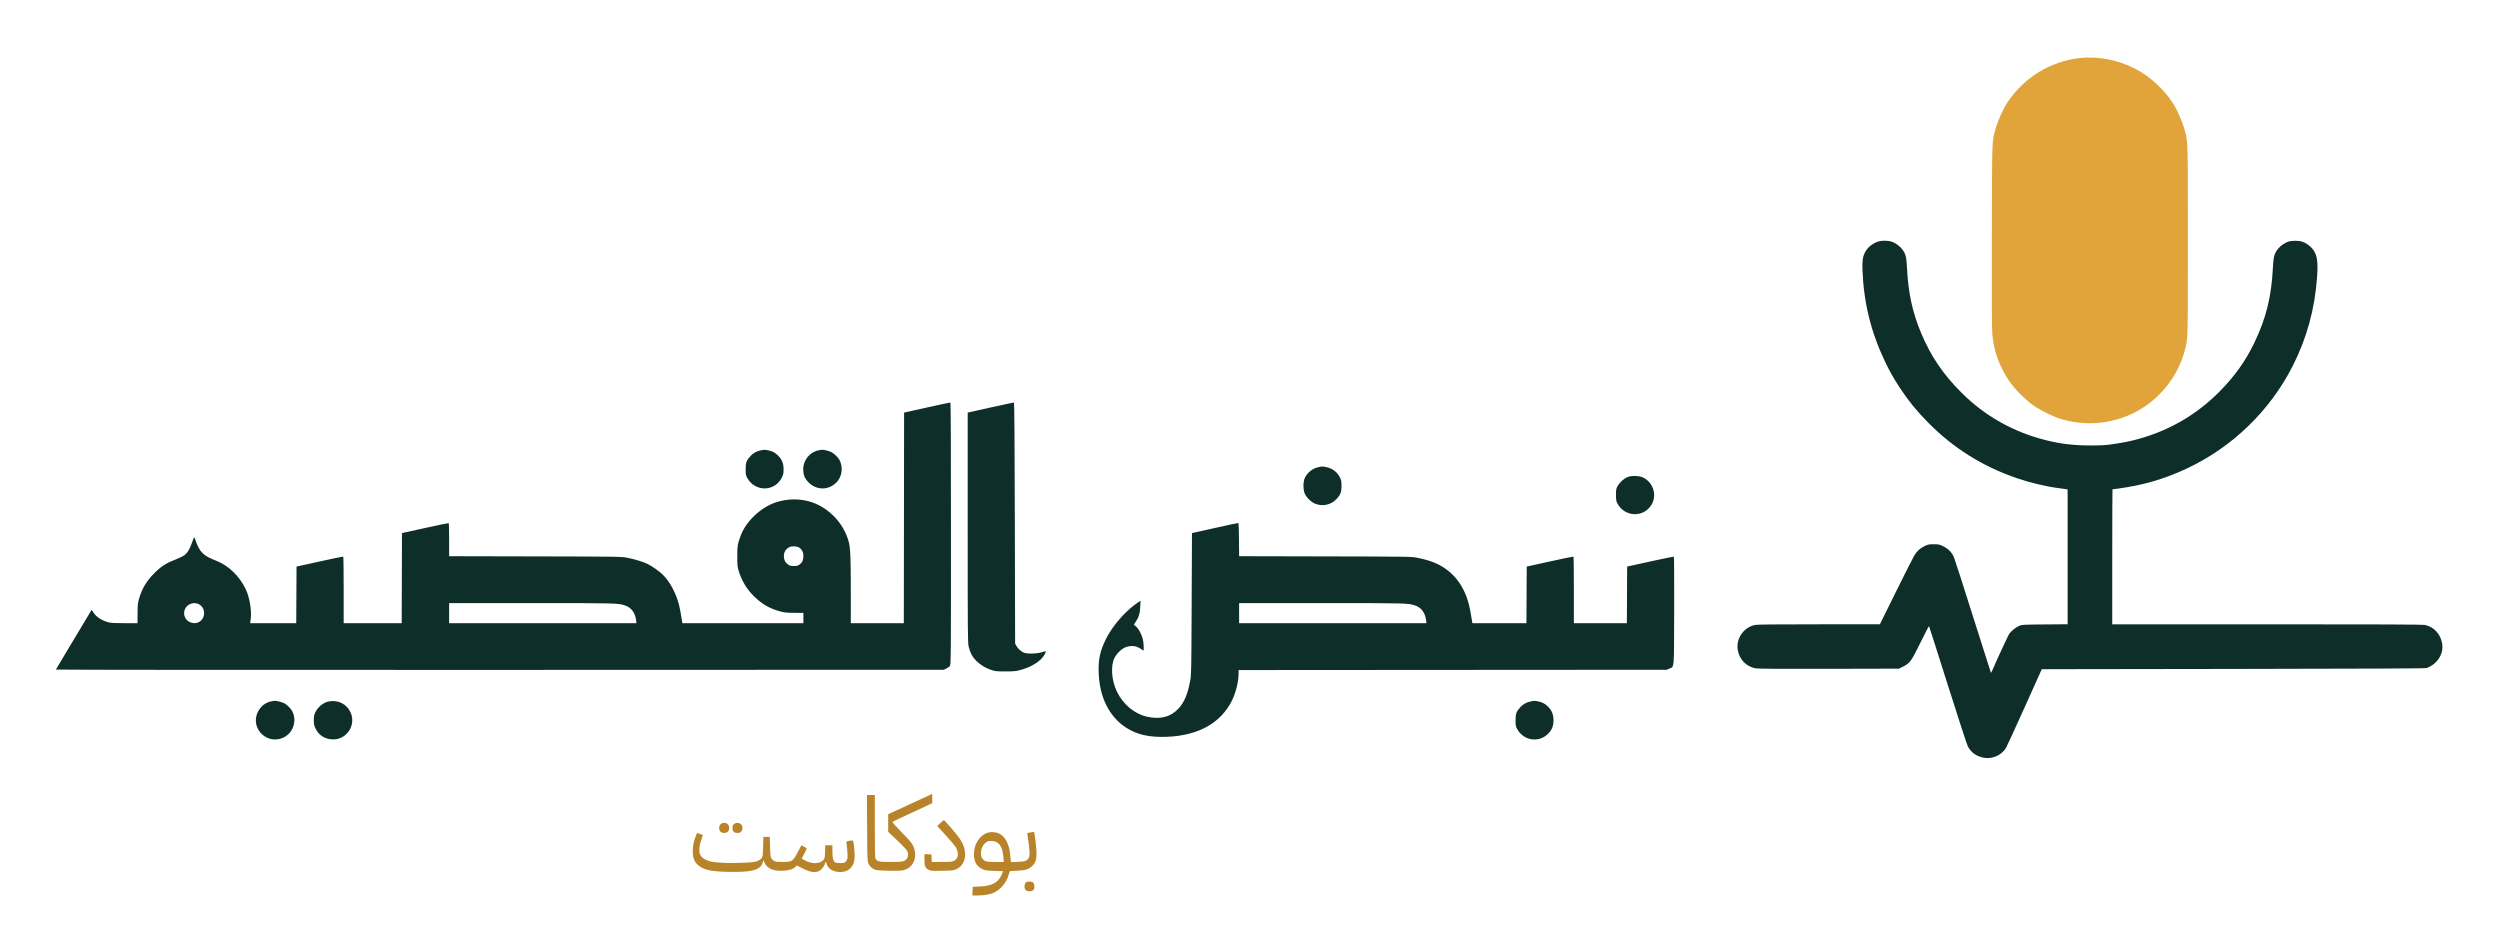
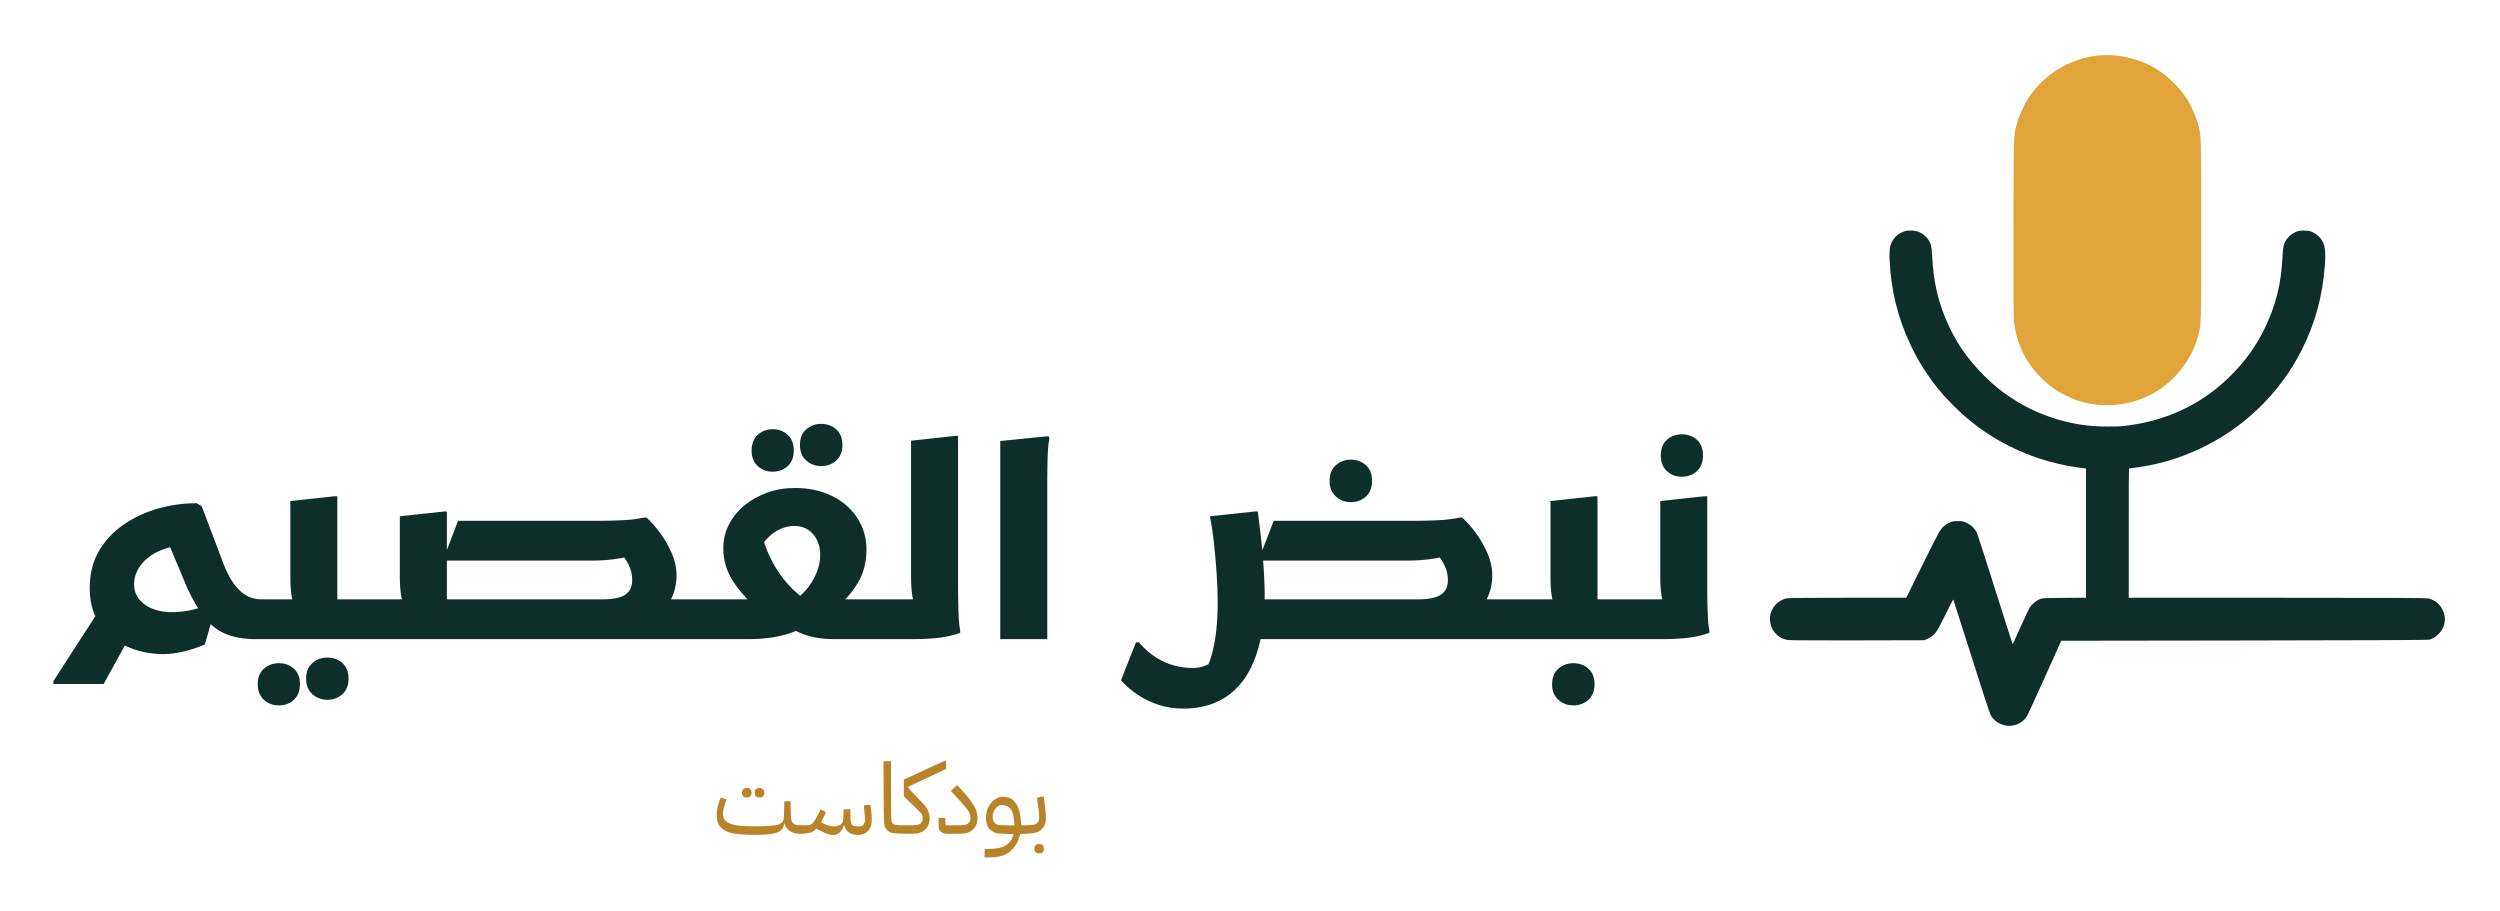
- <svg xmlns="http://www.w3.org/2000/svg" viewBox="450 1679 4481 1705" width="4481" height="1705">
-   <path fill="#0E2E2A" fill-rule="evenodd" d="M 2111.500 2409.373 L 2070.500 2418.514 2070.247 2607.257 L 2069.995 2796 2022.497 2796 L 1975 2796 1974.977 2738.250 C 1974.953 2676.373, 1974.251 2660.794, 1970.954 2649 C 1962.064 2617.191, 1936.400 2589.873, 1905.500 2579.325 C 1884.877 2572.285, 1861.417 2572.398, 1840.054 2579.639 C 1813.647 2588.591, 1787.697 2612.986, 1778.115 2637.868 C 1772.196 2653.239, 1771.528 2657.098, 1771.513 2676 C 1771.502 2691.339, 1771.785 2694.485, 1773.811 2701.482 C 1779.039 2719.545, 1788.893 2735.848, 1802.347 2748.697 C 1816.541 2762.252, 1830.044 2769.971, 1847.989 2774.791 C 1856.255 2777.011, 1859.628 2777.355, 1873.750 2777.423 L 1890 2777.500 1890 2786.750 L 1890 2796 1781.545 2796 L 1673.091 2796 1672.562 2792.750 C 1669.575 2774.404, 1668.652 2769.473, 1666.986 2762.944 C 1661.645 2742.024, 1650.577 2721.463, 1637.981 2709.060 C 1631.642 2702.819, 1619.196 2694.065, 1610.500 2689.730 C 1603.143 2686.063, 1587.249 2681.211, 1574.603 2678.771 C 1563.604 2676.649, 1562.054 2676.626, 1409.250 2676.279 L 1255 2675.928 1255 2646.523 C 1255 2630.350, 1254.662 2616.913, 1254.250 2616.662 C 1253.838 2616.411, 1234.825 2620.326, 1212 2625.363 L 1170.500 2634.520 1170.244 2715.260 L 1169.988 2796 1117.994 2796 L 1066 2796 1066 2736.559 C 1066 2703.866, 1065.662 2676.917, 1065.250 2676.671 C 1064.838 2676.424, 1045.825 2680.344, 1023 2685.380 L 981.500 2694.537 981.241 2745.269 L 980.982 2796 939.656 2796 L 898.331 2796 899.245 2789.750 C 901.486 2774.430, 897.626 2750.168, 890.590 2735.353 C 879.328 2711.637, 859.602 2692.570, 837.500 2684.034 C 814.202 2675.037, 807.983 2668.874, 800.377 2647.250 C 799.361 2644.363, 798.293 2642, 798.002 2642 C 797.711 2642, 796.187 2645.790, 794.614 2650.422 C 790.530 2662.450, 786.146 2669.881, 780.705 2674 C 778.162 2675.925, 771.080 2679.401, 764.968 2681.725 C 748.404 2688.023, 739.232 2693.837, 727.458 2705.500 C 712.362 2720.455, 704.161 2734.265, 698.761 2753.825 C 697 2760.205, 696.630 2764.411, 696.571 2778.750 L 696.500 2796 673.460 2796 C 656.155 2796, 648.980 2795.625, 644.632 2794.492 C 632.314 2791.284, 622.301 2784.698, 616.977 2776.302 L 614.266 2772.027 582.383 2825.146 C 564.847 2854.360, 550.350 2878.656, 550.166 2879.135 C 549.976 2879.630, 893.778 2879.897, 1345.666 2879.753 L 2141.500 2879.500 2146.166 2877.344 C 2148.732 2876.157, 2151.657 2873.927, 2152.666 2872.388 C 2154.432 2869.693, 2154.500 2860.846, 2154.500 2635.127 C 2154.500 2479.632, 2154.163 2400.593, 2153.500 2400.449 C 2152.950 2400.329, 2134.050 2404.345, 2111.500 2409.373 M 2225.500 2409.373 L 2184.500 2418.514 2184.500 2624.507 C 2184.500 2819.738, 2184.595 2830.903, 2186.309 2838.208 C 2188.847 2849.024, 2192.990 2856.704, 2200.008 2863.603 C 2207.577 2871.044, 2216.226 2876.314, 2226.479 2879.731 C 2233.882 2882.199, 2235.810 2882.408, 2251.500 2882.452 C 2264.473 2882.489, 2270.223 2882.081, 2275.773 2880.733 C 2297.995 2875.333, 2315.608 2864.486, 2322.392 2852.022 C 2323.935 2849.186, 2324.976 2846.643, 2324.705 2846.372 C 2324.434 2846.100, 2320.901 2846.906, 2316.856 2848.162 C 2308.455 2850.771, 2293.351 2851.307, 2286.447 2849.241 C 2281.265 2847.691, 2274.556 2841.953, 2271.716 2836.643 L 2269.500 2832.500 2269 2616.583 C 2268.669 2473.857, 2268.161 2400.593, 2267.500 2400.449 C 2266.950 2400.329, 2248.050 2404.345, 2225.500 2409.373 M 1813 2486.390 C 1805.428 2488.074, 1800.148 2491.031, 1795.276 2496.316 C 1787.855 2504.367, 1786.500 2508.024, 1786.500 2520 C 1786.500 2529.741, 1786.712 2530.882, 1789.430 2535.788 C 1803.351 2560.917, 1838.727 2560.581, 1851.221 2535.202 C 1854.149 2529.256, 1854.500 2527.629, 1854.500 2520.021 C 1854.500 2509.671, 1851.652 2502.600, 1844.675 2495.622 C 1839.158 2490.106, 1834.222 2487.512, 1826.535 2486.091 C 1819.660 2484.820, 1820.107 2484.810, 1813 2486.390 M 1917.702 2486.042 C 1902.176 2488.651, 1889.882 2503.282, 1889.697 2519.371 C 1889.583 2529.237, 1891.966 2535.707, 1898.242 2542.575 C 1912.146 2557.788, 1934.009 2558.508, 1948.712 2544.237 C 1959.071 2534.182, 1961.706 2517.224, 1954.971 2503.960 C 1952.575 2499.241, 1946.202 2492.788, 1940.847 2489.657 C 1937.393 2487.637, 1925.410 2484.595, 1923 2485.125 C 1922.725 2485.186, 1920.341 2485.598, 1917.702 2486.042 M 2812.972 2516.359 C 2802.561 2518.602, 2793.106 2526.189, 2788.648 2535.878 C 2785.425 2542.881, 2785.578 2557.614, 2788.944 2564.500 C 2792.453 2571.678, 2800.651 2579.341, 2807.703 2582.037 C 2820.529 2586.938, 2834.760 2584.074, 2844.353 2574.661 C 2852.345 2566.818, 2854.500 2561.581, 2854.500 2550 C 2854.500 2541.644, 2854.167 2539.821, 2851.730 2534.858 C 2846.885 2524.994, 2837.705 2518.156, 2826.535 2516.091 C 2819.678 2514.824, 2820.139 2514.815, 2812.972 2516.359 M 3367.500 2533.974 C 3360.842 2536.618, 3353.129 2543.532, 3349.473 2550.133 C 3346.705 2555.129, 3346.500 2556.225, 3346.500 2566 C 3346.500 2575.051, 3346.822 2577.121, 3348.835 2581 C 3361.361 2605.135, 3393.868 2607.493, 3409.090 2585.370 C 3420.734 2568.445, 3414.211 2544.449, 3395.410 2535.044 C 3388.559 2531.617, 3374.768 2531.089, 3367.500 2533.974 M 2627.500 2625.372 L 2586.500 2634.514 2585.933 2761.507 C 2585.375 2886.636, 2585.335 2888.666, 2583.188 2899.829 C 2578.481 2924.308, 2572.433 2938.380, 2561.816 2949.557 C 2547.696 2964.421, 2529.346 2968.931, 2505.270 2963.455 C 2483.282 2958.454, 2462.713 2941.143, 2451.856 2918.500 C 2442.282 2898.533, 2440.438 2872.845, 2447.536 2858.337 C 2451.350 2850.540, 2460.483 2841.711, 2467.415 2839.118 C 2475.565 2836.068, 2484.277 2836.246, 2490.601 2839.591 C 2493.295 2841.016, 2496.210 2842.816, 2497.079 2843.591 C 2497.947 2844.366, 2498.960 2845, 2499.329 2845 C 2500.619 2845, 2499.987 2830.737, 2498.430 2824.730 C 2496.053 2815.555, 2491.099 2806.225, 2486.464 2802.194 L 2482.362 2798.625 2485.700 2793.563 C 2491.329 2785.025, 2493.216 2778.725, 2493.770 2766.622 L 2494.267 2755.744 2488.384 2759.747 C 2467.349 2774.058, 2444.423 2800.281, 2432.885 2823.228 C 2421.701 2845.473, 2418.386 2860.592, 2419.293 2885.233 C 2420.896 2928.818, 2438.055 2963.284, 2467.913 2982.889 C 2487.664 2995.858, 2509.681 3000.855, 2541.701 2999.634 C 2597.580 2997.504, 2637.678 2975.275, 2657.889 2935.223 C 2664.859 2921.410, 2670 2900.887, 2670 2886.875 L 2670 2880.013 3053.750 2879.756 L 3437.500 2879.500 3442.166 2877.344 C 3451.221 2873.158, 3450.464 2882.278, 3450.774 2773.619 C 3450.925 2720.835, 3450.700 2677.317, 3450.274 2676.913 C 3449.848 2676.508, 3430.825 2680.304, 3408 2685.348 L 3366.500 2694.520 3366.241 2745.260 L 3365.982 2796 3318.491 2796 L 3271 2796 3271 2736.559 C 3271 2703.866, 3270.662 2676.913, 3270.250 2676.662 C 3269.838 2676.411, 3250.825 2680.326, 3228 2685.363 L 3186.500 2694.520 3186.241 2745.260 L 3185.982 2796 3137.536 2796 L 3089.091 2796 3088.562 2792.750 C 3085.575 2774.404, 3084.652 2769.473, 3082.986 2762.944 C 3072.690 2722.615, 3048.471 2695.856, 3011.603 2684.076 C 3006.159 2682.336, 2996.709 2679.949, 2990.603 2678.771 C 2979.604 2676.649, 2978.054 2676.626, 2825.265 2676.279 L 2671.030 2675.928 2670.765 2646.297 C 2670.597 2627.571, 2670.132 2616.586, 2669.500 2616.449 C 2668.950 2616.329, 2650.050 2620.345, 2627.500 2625.372 M 1865.500 2659.432 C 1858.405 2662.894, 1855.009 2668.211, 1855.004 2675.864 C 1854.999 2682.391, 1857.606 2687.506, 1862.726 2691.015 C 1865.686 2693.042, 1867.559 2693.495, 1872.997 2693.497 C 1878.788 2693.500, 1880.138 2693.127, 1883.431 2690.618 C 1888.168 2687.008, 1890 2682.704, 1890 2675.180 C 1890 2668.733, 1887.855 2664.428, 1882.763 2660.657 C 1879.234 2658.042, 1869.730 2657.368, 1865.500 2659.432 M 790.459 2761.880 C 776.561 2768.193, 776.515 2787.789, 790.384 2794.087 C 800.904 2798.864, 812.057 2794.013, 815.039 2783.362 C 819.390 2767.819, 805.024 2755.264, 790.459 2761.880 M 1255 2778 L 1255 2796 1422.905 2796 L 1590.810 2796 1590.306 2791.750 C 1588.648 2777.754, 1582.052 2768.399, 1571.122 2764.543 C 1558.281 2760.012, 1558.067 2760.007, 1402.250 2760.003 L 1255 2760 1255 2778 M 2671 2778 L 2671 2796 2838.905 2796 L 3006.810 2796 3006.306 2791.750 C 3004.648 2777.754, 2998.052 2768.399, 2987.122 2764.543 C 2974.281 2760.012, 2974.067 2760.007, 2818.250 2760.003 L 2671 2760 2671 2778 M 936.702 2936.042 C 915.575 2939.592, 902.529 2964.144, 911.419 2983.623 C 921.740 3006.236, 950.313 3011.493, 967.833 2994.002 C 978.090 2983.761, 980.644 2967.102, 973.971 2953.960 C 971.575 2949.241, 965.202 2942.788, 959.847 2939.657 C 956.393 2937.637, 944.410 2934.595, 942 2935.125 C 941.725 2935.186, 939.341 2935.598, 936.702 2936.042 M 1040.054 2936.126 C 1029.927 2937.825, 1019.914 2945.799, 1015.097 2956 C 1012.934 2960.582, 1012.500 2962.923, 1012.502 2970.024 C 1012.503 2977.665, 1012.849 2979.251, 1015.842 2985.331 C 1021.820 2997.475, 1033.395 3004.368, 1047.652 3004.276 C 1056.637 3004.219, 1064.458 3000.905, 1071.176 2994.311 C 1081.265 2984.408, 1084.293 2968.890, 1078.579 2956.377 C 1071.606 2941.106, 1056.791 2933.318, 1040.054 2936.126 M 3193 2936.390 C 3185.428 2938.074, 3180.148 2941.031, 3175.276 2946.316 C 3167.855 2954.367, 3166.500 2958.024, 3166.500 2970 C 3166.500 2979.741, 3166.712 2980.882, 3169.430 2985.788 C 3180.901 3006.494, 3207.700 3010.812, 3224.319 2994.632 C 3231.585 2987.559, 3234.501 2980.498, 3234.495 2970 C 3234.488 2959.668, 3231.633 2952.581, 3224.675 2945.622 C 3219.158 2940.106, 3214.222 2937.512, 3206.535 2936.091 C 3199.660 2934.820, 3200.107 2934.810, 3193 2936.390" />
+ <svg xmlns="http://www.w3.org/2000/svg" viewBox="350 1679 4680 1705" width="4680" height="1705">
+   <path fill="#0E2E2A" fill-rule="nonzero" d="M601.0 2856.0 544.0 2959.5H450.0V2954.0L548.5 2801.5ZM829.5 2875.5Q795.0 2875.5 772.0 2865.5Q749.0 2855.5 733.0 2835.0Q717.0 2814.5 701.5 2782.0L663.5 2691.5L696.5 2700.0Q675.0 2700.5 657.2 2706.8Q639.5 2713.0 627.0 2723.0Q614.5 2733.0 607.8 2745.8Q601.0 2758.5 601.0 2772.0Q601.0 2789.5 610.8 2801.2Q620.5 2813.0 636.5 2819.0Q652.5 2825.0 670.5 2825.0Q692.5 2825.0 712.2 2820.0Q732.0 2815.0 744.0 2809.0L754.0 2814.0L733.5 2885.5Q713.5 2894.0 693.0 2898.8Q672.5 2903.5 655.0 2903.5Q638.5 2903.5 620.0 2899.8Q601.5 2896.0 583.2 2887.2Q565.0 2878.5 550.2 2864.2Q535.5 2850.0 526.8 2829.0Q518.0 2808.0 518.0 2779.5Q518.0 2740.0 535.2 2710.5Q552.5 2681.0 581.5 2661.0Q610.5 2641.0 646.0 2631.0Q681.5 2621.0 718.0 2621.0L727.5 2626.5L769.0 2736.0Q781.5 2768.0 798.8 2784.5Q816.0 2801.0 839.5 2801.0V2865.5ZM839.5 2801.0H933.5L904.0 2814.5Q898.0 2808.5 895.8 2794.2Q893.5 2780.0 893.5 2759.0V2617.0L976.0 2608.0H981.5V2837.0L946.0 2801.0H1046.0V2865.5L1036.0 2875.5H829.5V2811.0ZM923.0 2949.5Q923.0 2930.5 934.8 2920.2Q946.5 2910.0 963.0 2910.0Q979.5 2910.0 991.0 2920.2Q1002.5 2930.5 1002.5 2949.5Q1002.5 2968.0 991.0 2978.5Q979.5 2989.0 963.0 2989.0Q946.5 2989.0 934.8 2978.5Q923.0 2968.0 923.0 2949.5ZM832.5 2959.5Q832.5 2941.0 844.0 2930.8Q855.5 2920.5 872.5 2920.5Q889.0 2920.5 900.2 2930.8Q911.5 2941.0 911.5 2959.5Q911.5 2978.5 900.2 2989.0Q889.0 2999.5 872.0 2999.5Q855.5 2999.5 844.0 2989.0Q832.5 2978.5 832.5 2959.5ZM1463.0 2875.5V2801.0H1672.0V2865.5L1662.0 2875.5ZM1174.5 2801.0H1477.0Q1508.5 2801.0 1521.0 2792.0Q1533.5 2783.0 1533.5 2765.0Q1533.5 2750.0 1526.8 2736.2Q1520.0 2722.5 1511.0 2713.5L1547.5 2716.5Q1526.5 2721.5 1511.5 2724.0Q1496.5 2726.5 1483.8 2727.5Q1471.0 2728.5 1455.5 2728.5H1179.0L1207.5 2654.0H1470.5Q1494.0 2654.0 1516.8 2652.8Q1539.5 2651.5 1554.5 2648.0H1560.5Q1573.0 2659.5 1585.8 2676.8Q1598.5 2694.0 1607.5 2714.5Q1616.5 2735.0 1616.5 2756.0Q1616.5 2779.0 1606.8 2799.5Q1597.0 2820.0 1573.0 2836.5L1557.5 2864.0Q1544.0 2869.5 1526.5 2872.5Q1509.0 2875.5 1487.0 2875.5H1174.5ZM1046.0 2801.0H1138.5L1109.0 2814.5Q1103.5 2808.5 1101.0 2794.2Q1098.5 2780.0 1098.5 2759.0V2645.5L1181.5 2636.5H1186.5V2837.5L1151.0 2801.0H1252.5V2865.5L1242.5 2875.5H1036.0V2811.0ZM1838.0 2592.5Q1878.0 2592.5 1908.2 2607.8Q1938.5 2623.0 1955.2 2649.2Q1972.0 2675.5 1972.0 2707.5Q1972.0 2744.0 1955.2 2771.2Q1938.5 2798.5 1912.0 2820.0L1894.0 2801.0H2012.5V2865.5L2002.5 2875.5H1913.5Q1879.0 2875.5 1854.8 2866.5Q1830.5 2857.5 1812.5 2841.0L1877.0 2839.0Q1850.0 2859.0 1819.5 2867.2Q1789.0 2875.5 1752.5 2875.5H1662.0V2811.0L1672.0 2801.0H1790.0L1770.5 2820.0Q1742.5 2797.5 1723.2 2768.5Q1704.0 2739.5 1704.0 2705.5Q1704.0 2681.5 1714.5 2661.0Q1725.0 2640.5 1743.5 2625.2Q1762.0 2610.0 1786.2 2601.2Q1810.5 2592.5 1838.0 2592.5ZM1764.0 2723.5 1772.0 2658.5Q1776.5 2687.0 1786.5 2710.8Q1796.5 2734.5 1809.2 2752.5Q1822.0 2770.5 1834.5 2782.5Q1847.0 2794.5 1856.5 2800.0L1830.0 2807.0Q1846.0 2798.0 1858.5 2783.8Q1871.0 2769.5 1878.2 2752.2Q1885.5 2735.0 1885.5 2717.5Q1885.5 2703.5 1880.0 2691.2Q1874.5 2679.0 1863.5 2671.2Q1852.5 2663.5 1837.0 2663.5Q1824.5 2663.5 1811.0 2669.2Q1797.5 2675.0 1785.2 2688.0Q1773.0 2701.0 1764.0 2723.5ZM1887.0 2551.5Q1871.0 2551.5 1859.2 2541.0Q1847.5 2530.5 1847.5 2512.0Q1847.5 2493.0 1859.2 2482.8Q1871.0 2472.5 1887.0 2472.5Q1904.0 2472.5 1915.5 2482.8Q1927.0 2493.0 1927.0 2512.0Q1927.0 2530.5 1915.5 2541.0Q1904.0 2551.5 1887.0 2551.5ZM1796.5 2562.0Q1780.0 2562.0 1768.5 2551.5Q1757.0 2541.0 1757.0 2522.5Q1757.0 2503.5 1768.5 2493.0Q1780.0 2482.5 1796.5 2482.5Q1813.0 2482.5 1824.5 2493.0Q1836.0 2503.5 1836.0 2522.5Q1836.0 2541.0 1824.5 2551.5Q1813.0 2562.0 1796.5 2562.0ZM1992.5 2875.5V2811.0L2002.5 2801.0H2095.0L2066.0 2814.5Q2060.0 2808.5 2057.8 2794.2Q2055.5 2780.0 2055.5 2759.0V2504.0L2138.0 2495.0H2143.5V2782.5Q2143.5 2792.5 2143.8 2807.2Q2144.0 2822.0 2144.8 2836.2Q2145.5 2850.5 2147.5 2859.5V2863.5Q2132.5 2869.5 2111.0 2872.5Q2089.5 2875.5 2058.0 2875.5ZM2222.5 2504.5 2313.0 2495.5 2314.5 2499.5Q2312.5 2508.5 2311.8 2522.0Q2311.0 2535.5 2310.8 2549.5Q2310.5 2563.5 2310.5 2573.5V2875.5H2222.5ZM2990.0 2875.5V2801.0H3198.5V2865.5L3188.5 2875.5ZM2701.5 2801.0H3003.5Q3035.0 2801.0 3047.8 2792.0Q3060.5 2783.0 3060.5 2765.0Q3060.5 2750.0 3053.5 2736.2Q3046.5 2722.5 3038.0 2713.5L3074.5 2716.5Q3053.5 2721.5 3038.5 2724.0Q3023.5 2726.5 3010.5 2727.5Q2997.5 2728.5 2982.5 2728.5H2705.5L2734.5 2654.0H2997.0Q3021.0 2654.0 3043.8 2652.8Q3066.5 2651.5 3081.5 2648.0H3087.5Q3100.0 2659.5 3112.8 2676.8Q3125.5 2694.0 3134.5 2714.5Q3143.5 2735.0 3143.5 2756.0Q3143.5 2779.0 3133.8 2799.5Q3124.0 2820.0 3100.0 2836.5L3084.5 2864.0Q3071.0 2869.5 3053.2 2872.5Q3035.5 2875.5 3014.0 2875.5H2701.5ZM2878.5 2619.0Q2862.5 2619.0 2850.8 2608.5Q2839.0 2598.0 2839.0 2579.0Q2839.0 2560.0 2850.8 2549.8Q2862.5 2539.5 2878.5 2539.5Q2895.5 2539.5 2907.0 2549.8Q2918.5 2560.0 2918.5 2579.0Q2918.5 2598.0 2907.0 2608.5Q2895.5 2619.0 2878.5 2619.0ZM2482.0 2881.5Q2497.0 2899.0 2514.0 2909.8Q2531.0 2920.5 2548.8 2925.0Q2566.5 2929.5 2582.0 2929.5Q2596.5 2929.5 2607.5 2924.5Q2618.5 2919.5 2625.5 2918.0L2604.0 2938.0Q2612.5 2925.5 2618.2 2905.2Q2624.0 2885.0 2626.8 2859.8Q2629.5 2834.5 2629.5 2808.0Q2629.5 2781.0 2627.5 2752.0Q2625.5 2723.0 2622.5 2695.5Q2619.5 2668.0 2615.0 2645.5L2699.0 2636.5H2704.5Q2711.0 2684.0 2714.2 2723.8Q2717.5 2763.5 2717.5 2794.5Q2717.5 2850.0 2706.2 2890.2Q2695.0 2930.5 2674.8 2956.0Q2654.5 2981.5 2626.8 2993.5Q2599.0 3005.5 2566.0 3005.5Q2540.5 3005.5 2520.0 2998.8Q2499.5 2992.0 2484.5 2982.5Q2469.5 2973.0 2460.5 2964.5Q2451.5 2956.0 2448.5 2952.5L2476.5 2881.5ZM3198.5 2801.0H3292.5L3263.0 2814.5Q3257.0 2808.5 3254.8 2794.2Q3252.5 2780.0 3252.5 2759.0V2617.0L3335.0 2608.0H3340.5V2837.0L3305.0 2801.0H3405.0V2865.5L3395.0 2875.5H3188.5V2811.0ZM3255.5 2960.0Q3255.5 2941.0 3267.2 2930.8Q3279.0 2920.5 3295.5 2920.5Q3312.0 2920.5 3323.5 2930.8Q3335.0 2941.0 3335.0 2960.0Q3335.0 2978.5 3323.5 2989.0Q3312.0 2999.5 3295.5 2999.5Q3279.0 2999.5 3267.2 2989.0Q3255.5 2978.5 3255.5 2960.0ZM3395.0 2875.5V2811.0L3405.0 2801.0H3497.5L3468.5 2814.5Q3462.5 2808.5 3460.2 2793.5Q3458.0 2778.5 3458.0 2757.5V2617.0L3540.5 2608.0H3546.0V2782.5Q3546.0 2792.5 3546.2 2807.2Q3546.5 2822.0 3547.2 2836.2Q3548.0 2850.5 3550.0 2859.5V2863.5Q3535.0 2869.5 3513.5 2872.5Q3492.0 2875.5 3460.5 2875.5ZM3498.5 2571.5Q3482.0 2571.5 3470.5 2561.0Q3459.0 2550.5 3459.0 2531.5Q3459.0 2512.5 3470.5 2502.2Q3482.0 2492.0 3498.5 2492.0Q3515.0 2492.0 3526.5 2502.2Q3538.0 2512.5 3538.0 2531.5Q3538.0 2550.5 3526.5 2561.0Q3515.0 2571.5 3498.5 2571.5Z" />
  <path fill="#B9832A" fill-rule="evenodd" d="M 2081.250 3120.220 L 2042 3138.363 2042 3154.103 L 2042 3169.843 2057.569 3184.671 C 2066.131 3192.827, 2074.093 3201.043, 2075.261 3202.929 C 2078.316 3207.863, 2078.169 3215.111, 2074.942 3218.610 C 2070.470 3223.459, 2067.640 3224, 2046.782 3223.998 C 2025.669 3223.997, 2021.860 3223.166, 2019.279 3218 C 2018.325 3216.092, 2018.026 3202.305, 2018.015 3159.750 L 2018 3104 2010.962 3104 L 2003.924 3104 2004.228 3162.750 C 2004.508 3216.850, 2004.677 3221.877, 2006.362 3226.257 C 2008.403 3231.561, 2013.124 3236.011, 2018.789 3237.974 C 2024.251 3239.865, 2060.574 3240.576, 2068.275 3238.942 C 2087.769 3234.805, 2096.027 3214.397, 2086.324 3194.339 C 2084.161 3189.867, 2079.421 3184.339, 2066.075 3170.725 C 2056.225 3160.677, 2049.052 3152.600, 2049.575 3152.146 C 2050.084 3151.703, 2066.363 3143.988, 2085.750 3135 L 2121 3118.659 2121 3110.330 C 2121 3105.748, 2120.887 3102.017, 2120.750 3102.038 C 2120.613 3102.059, 2102.838 3110.241, 2081.250 3120.220 M 2135.501 3154.250 L 2129.909 3159.500 2145.370 3176.387 C 2153.874 3185.674, 2162.013 3195.446, 2163.458 3198.101 C 2169.120 3208.503, 2167.590 3218.469, 2159.788 3222.010 C 2156.064 3223.700, 2153.171 3223.959, 2137.796 3223.978 L 2120.091 3224 2119.796 3217.250 L 2119.500 3210.500 2113.250 3210.202 L 2107 3209.905 2107 3219.551 C 2107 3231.602, 2108.418 3235.056, 2114.595 3238.046 C 2118.733 3240.049, 2120.221 3240.158, 2138.752 3239.815 C 2156.848 3239.480, 2158.937 3239.254, 2163.727 3237.111 C 2177.206 3231.083, 2182.892 3216.544, 2178.451 3199.460 C 2175.710 3188.916, 2169.610 3179.774, 2151.622 3159.250 C 2146.681 3153.613, 2142.291 3149, 2141.866 3149 C 2141.441 3149, 2138.577 3151.363, 2135.501 3154.250 M 1741.455 3156.455 C 1739.648 3158.261, 1739 3159.990, 1739 3163 C 1739 3168.629, 1742.371 3172, 1748 3172 C 1753.629 3172, 1757 3168.629, 1757 3163 C 1757 3157.371, 1753.629 3154, 1748 3154 C 1744.990 3154, 1743.261 3154.648, 1741.455 3156.455 M 1765.635 3156.073 C 1763.430 3157.807, 1763 3158.944, 1763 3163.034 C 1763 3166.775, 1763.514 3168.401, 1765.189 3169.961 C 1767.847 3172.438, 1774.541 3172.710, 1777.738 3170.471 C 1780.132 3168.794, 1781.575 3163.386, 1780.517 3160.053 C 1778.643 3154.149, 1770.760 3152.041, 1765.635 3156.073 M 2220.995 3171.296 C 2214.052 3173.254, 2207.287 3178.489, 2202.874 3185.317 C 2197.798 3193.169, 2195.705 3200.527, 2195.710 3210.500 C 2195.716 3223.836, 2200.697 3232.252, 2211.500 3237.177 C 2215.806 3239.140, 2218.680 3239.529, 2232.202 3239.978 L 2247.903 3240.500 2245.502 3246.400 C 2239.679 3260.710, 2228.168 3266.992, 2206 3267.956 L 2193.500 3268.500 2193.208 3276.250 L 2192.916 3284 2203.208 3283.983 C 2215.207 3283.962, 2224.584 3282.202, 2232.411 3278.499 C 2243.912 3273.058, 2253.878 3260.755, 2258.030 3246.871 L 2260.013 3240.241 2272.256 3239.741 C 2287.054 3239.137, 2293.142 3237.388, 2299.294 3231.972 C 2306.422 3225.698, 2308.343 3219.539, 2307.705 3205 C 2307.275 3195.191, 2304.360 3171.166, 2303.481 3170.181 C 2303.147 3169.808, 2291.844 3171.823, 2291.317 3172.350 C 2291.120 3172.546, 2291.911 3178.511, 2293.073 3185.604 C 2296.026 3203.621, 2296.134 3213.966, 2293.410 3217.663 C 2289.962 3222.343, 2286.582 3223.406, 2273.815 3223.824 L 2262.129 3224.207 2261.617 3220.853 C 2261.336 3219.009, 2260.861 3214.350, 2260.562 3210.500 C 2259.147 3192.293, 2251.336 3177.690, 2240.432 3172.867 C 2234.909 3170.424, 2226.497 3169.744, 2220.995 3171.296 M 1696.990 3177.750 C 1693.191 3187.889, 1691.740 3195.281, 1691.737 3204.500 C 1691.733 3216.587, 1694.228 3223.222, 1701.104 3229.404 C 1710.774 3238.098, 1723.105 3240.962, 1754 3241.690 C 1797.884 3242.725, 1813.287 3238.601, 1817.076 3224.803 L 1818.258 3220.500 1820.033 3224.621 C 1824.791 3235.665, 1835.799 3240.655, 1853.419 3239.755 C 1864.457 3239.192, 1871.975 3236.785, 1875.967 3232.535 L 1878.131 3230.232 1888.816 3235.687 C 1904.188 3243.535, 1914.302 3244.186, 1921.580 3237.795 C 1925.181 3234.634, 1929 3228.326, 1929 3225.540 C 1929 3222.589, 1930.692 3224.028, 1931.878 3227.987 C 1934.420 3236.473, 1943.936 3242, 1956.003 3242 C 1964.170 3242, 1970.173 3239.621, 1974.874 3234.521 C 1981.656 3227.163, 1983.168 3218.268, 1980.994 3198.500 C 1979.479 3184.720, 1979.623 3185.043, 1975.247 3185.628 C 1966.329 3186.822, 1966.675 3186.524, 1967.479 3192.300 C 1968.983 3203.106, 1969.606 3214.625, 1968.869 3218 C 1968.449 3219.925, 1966.931 3222.512, 1965.497 3223.750 C 1963.304 3225.642, 1961.743 3225.995, 1955.694 3225.968 C 1951.325 3225.949, 1947.817 3225.418, 1946.761 3224.616 C 1943.324 3222.006, 1942 3216.560, 1942 3205.032 L 1942 3194 1935.608 3194 L 1929.216 3194 1928.853 3205.433 C 1928.548 3215.053, 1928.162 3217.314, 1926.424 3219.683 C 1920.414 3227.876, 1904.647 3228.258, 1891.458 3220.528 L 1886.897 3217.855 1891.448 3209.437 C 1893.952 3204.807, 1896 3200.572, 1896 3200.026 C 1896 3199.480, 1893.832 3197.935, 1891.182 3196.592 L 1886.364 3194.151 1881.036 3204.325 C 1871.103 3223.294, 1870.068 3224, 1852.180 3224 C 1841.455 3224, 1839.964 3223.777, 1836.898 3221.713 C 1831.287 3217.936, 1830.627 3215.434, 1830.178 3196.250 L 1829.773 3179 1824 3179 L 1818.227 3179 1817.846 3196.450 C 1817.410 3216.445, 1816.955 3217.714, 1808.755 3221.829 C 1804.744 3223.841, 1801.697 3224.297, 1786.307 3225.188 C 1761.498 3226.625, 1733.817 3225.675, 1723.500 3223.033 C 1714.440 3220.713, 1708.543 3217.084, 1705.548 3211.986 C 1702.357 3206.555, 1702.903 3195.905, 1706.948 3184.648 C 1708.697 3179.779, 1709.987 3175.682, 1709.814 3175.543 C 1709.489 3175.281, 1699.838 3172, 1699.394 3172 C 1699.256 3172, 1698.174 3174.588, 1696.990 3177.750 M 2221.214 3186.659 C 2219.957 3186.928, 2217.189 3188.803, 2215.064 3190.824 C 2208.224 3197.332, 2205.962 3211.382, 2210.711 3217.864 C 2214.529 3223.076, 2218.082 3223.997, 2234.367 3223.998 L 2249.235 3224 2248.537 3216.250 C 2247.181 3201.204, 2244.059 3193.635, 2237.299 3189.003 C 2233.878 3186.658, 2226.344 3185.561, 2221.214 3186.659 M 2289.695 3260.111 C 2287.088 3261.627, 2285.794 3265.822, 2286.551 3270.300 C 2287.101 3273.556, 2287.789 3274.432, 2290.784 3275.683 C 2294.825 3277.372, 2299.429 3276.826, 2302.184 3274.333 C 2304.918 3271.859, 2304.689 3263.720, 2301.811 3261.039 C 2299.400 3258.793, 2292.826 3258.289, 2289.695 3260.111" />
-   <g transform="translate(2196.0 1038.0) scale(1.0)">
+   <g transform="translate(2295.0 1038.0) scale(1.0)">
    <path fill="#0E2E2A" fill-rule="evenodd" d="M 1622.500 1073.323 C 1611.654 1076.097, 1601.683 1083.852, 1596.876 1093.251 C 1592.671 1101.474, 1591.690 1108.440, 1592.335 1125.500 C 1594.528 1183.526, 1607.666 1236.856, 1632.564 1288.788 C 1641.771 1307.992, 1647.866 1318.754, 1659.697 1336.690 C 1675.260 1360.286, 1688.099 1376.073, 1709.428 1397.842 C 1754.437 1443.781, 1807.502 1477.067, 1869.649 1498.345 C 1892.629 1506.212, 1921.794 1513.119, 1944 1515.952 C 1948.675 1516.549, 1954.188 1517.293, 1956.250 1517.606 L 1960 1518.176 1960 1639.036 L 1960 1759.896 1919.250 1760.219 C 1881.373 1760.519, 1878.158 1760.681, 1873.644 1762.521 C 1867.111 1765.184, 1858.188 1772.525, 1854.774 1778.047 C 1852.529 1781.679, 1830.249 1829.991, 1824.404 1843.904 C 1823.617 1845.775, 1822.773 1847.106, 1822.527 1846.860 C 1822.281 1846.615, 1807.892 1801.433, 1790.550 1746.457 C 1773.209 1691.481, 1757.834 1643.673, 1756.384 1640.218 C 1752.622 1631.253, 1746.449 1624.825, 1737.223 1620.266 C 1730.021 1616.706, 1729.081 1616.500, 1720.052 1616.500 C 1711.406 1616.500, 1709.883 1616.797, 1704 1619.626 C 1695.151 1623.881, 1689.994 1628.642, 1684.846 1637.307 C 1682.456 1641.330, 1667.675 1670.576, 1652 1702.299 L 1623.500 1759.976 1514.299 1759.988 C 1438.258 1759.996, 1403.489 1760.337, 1399.799 1761.109 C 1379.044 1765.451, 1365.076 1786.007, 1368.874 1806.619 C 1372.009 1823.632, 1384.462 1836.136, 1401.111 1838.987 C 1405.568 1839.750, 1445.320 1839.993, 1532.552 1839.791 L 1657.605 1839.500 1665.224 1835.734 C 1677.295 1829.768, 1679.713 1826.408, 1696.508 1792.262 C 1704.503 1776.009, 1711.277 1762.944, 1711.563 1763.229 C 1711.848 1763.515, 1727.084 1811.261, 1745.421 1869.332 C 1765.025 1931.418, 1779.866 1976.802, 1781.445 1979.497 C 1787.466 1989.770, 1795.242 1995.566, 1807.068 1998.596 C 1823.439 2002.790, 1841.354 1995.490, 1849.719 1981.216 C 1851.187 1978.712, 1866.179 1946.027, 1883.035 1908.582 L 1913.683 1840.500 2257.092 1840 C 2506.351 1839.637, 2601.330 1839.194, 2603.528 1838.383 C 2622.981 1831.211, 2634.670 1812.461, 2631.229 1793.954 C 2628.047 1776.848, 2616.376 1764.493, 2600.201 1761.109 C 2596.395 1760.312, 2516.700 1760, 2317.451 1760 L 2040 1760 2040 1639 C 2040 1572.450, 2040.192 1518, 2040.428 1518 C 2040.663 1518, 2044.375 1517.541, 2048.678 1516.980 C 2093.743 1511.100, 2131.447 1500.275, 2171.769 1481.637 C 2254.200 1443.536, 2322.418 1377.818, 2363.431 1297 C 2388.639 1247.327, 2402.971 1195.175, 2407.083 1138.154 C 2409.204 1108.757, 2407.333 1097.408, 2398.596 1086.656 C 2394.119 1081.146, 2386.024 1075.685, 2379.500 1073.771 C 2377.300 1073.126, 2372.125 1072.598, 2368 1072.598 C 2363.875 1072.598, 2358.700 1073.126, 2356.500 1073.771 C 2349.976 1075.685, 2341.881 1081.146, 2337.404 1086.656 C 2330.410 1095.263, 2328.904 1100.771, 2327.878 1121.500 C 2325.348 1172.633, 2315.807 1211.252, 2294.955 1254.762 C 2278.823 1288.422, 2259.067 1316.024, 2231.046 1344.047 C 2190.801 1384.297, 2142.865 1412.264, 2088 1427.504 C 2072.458 1431.821, 2060.874 1434.192, 2041 1437.124 C 2028.357 1438.988, 2021.168 1439.416, 2002 1439.443 C 1971.397 1439.486, 1947.684 1436.707, 1920.683 1429.911 C 1862.630 1415.300, 1811.854 1386.696, 1769.951 1345 C 1736.763 1311.975, 1714.693 1279.351, 1697.158 1237.396 C 1681.828 1200.717, 1674.286 1165.698, 1672.091 1121 C 1671.099 1100.817, 1669.550 1095.214, 1662.596 1086.656 C 1658.235 1081.289, 1650.056 1075.695, 1644.014 1073.946 C 1638.197 1072.263, 1627.820 1071.962, 1622.500 1073.323" />
    <path fill="#E0A43A" fill-rule="evenodd" d="M 1981.325 745.095 C 1928.480 751.253, 1881.795 779.973, 1852.251 824.500 C 1843.715 837.364, 1834.030 859.221, 1830.033 874.640 C 1824.301 896.754, 1824.619 886.419, 1824.235 1063.500 C 1823.993 1174.979, 1824.223 1230.451, 1824.964 1239 C 1827.372 1266.795, 1835.261 1291.103, 1849.791 1315.500 C 1860.370 1333.262, 1879.961 1354.260, 1898.080 1367.257 C 1909.422 1375.392, 1932.011 1386.858, 1944.836 1390.990 C 1990.086 1405.567, 2038.985 1401.574, 2081 1379.871 C 2124.499 1357.402, 2157.731 1316.071, 2170.032 1269.143 C 2175.755 1247.310, 2175.500 1256.490, 2175.500 1072 C 2175.500 887.196, 2175.769 896.744, 2169.944 874.522 C 2166.204 860.252, 2156.668 838.228, 2149.194 826.598 C 2132.524 800.659, 2106.802 777.199, 2080.234 763.701 C 2049.706 748.192, 2013.387 741.360, 1981.325 745.095" />
  </g>
</svg>
